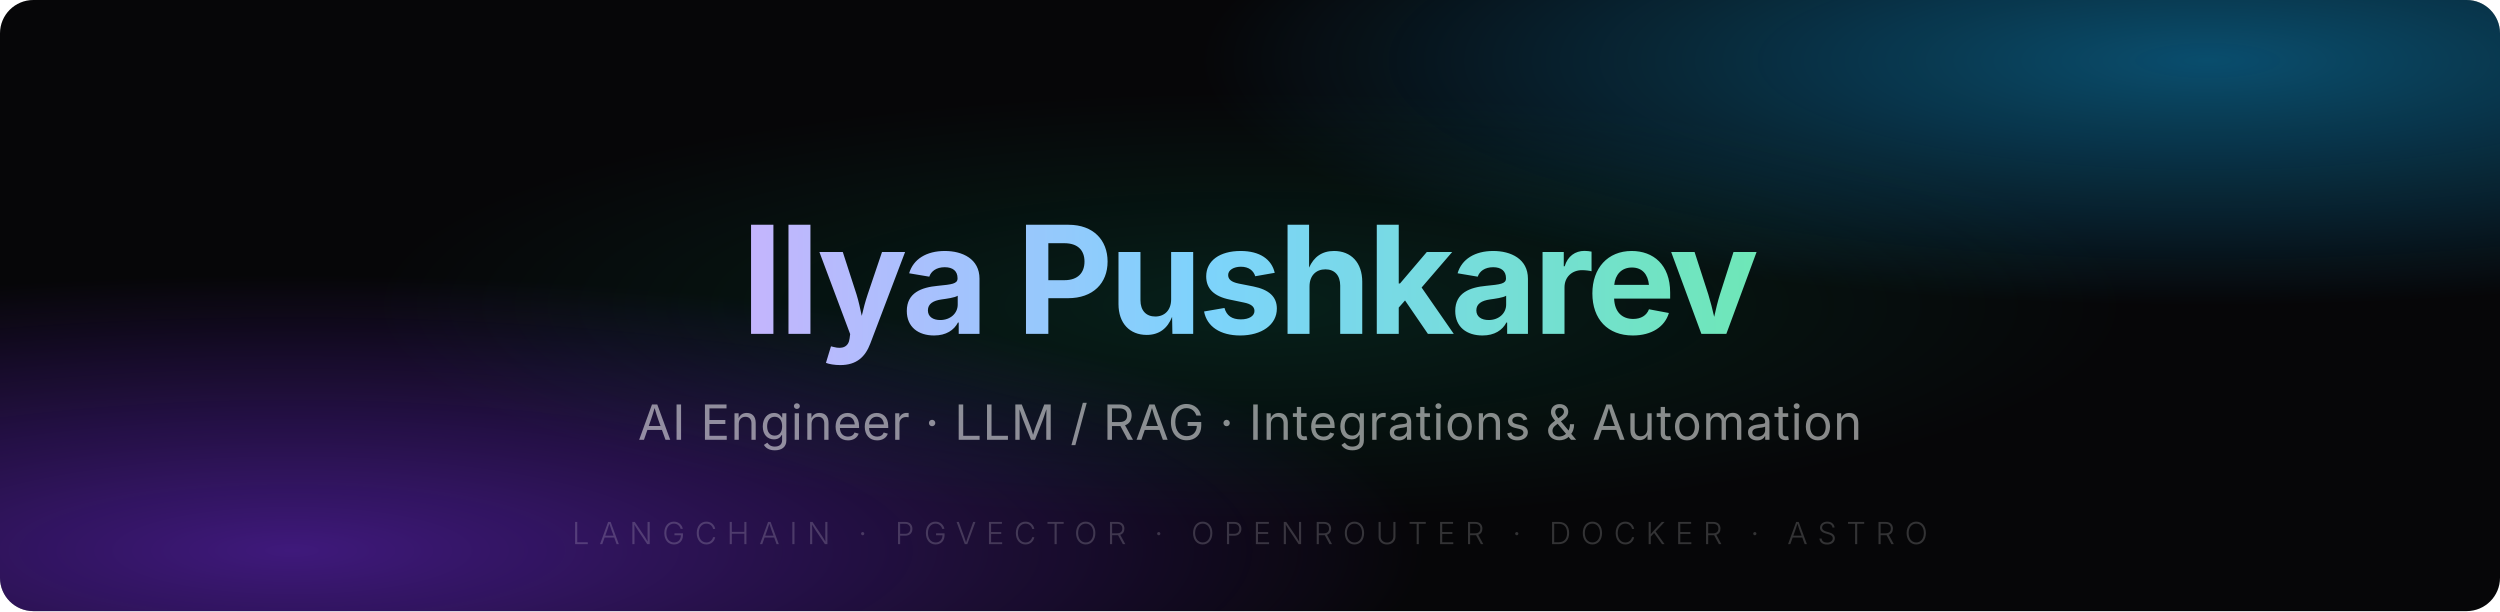
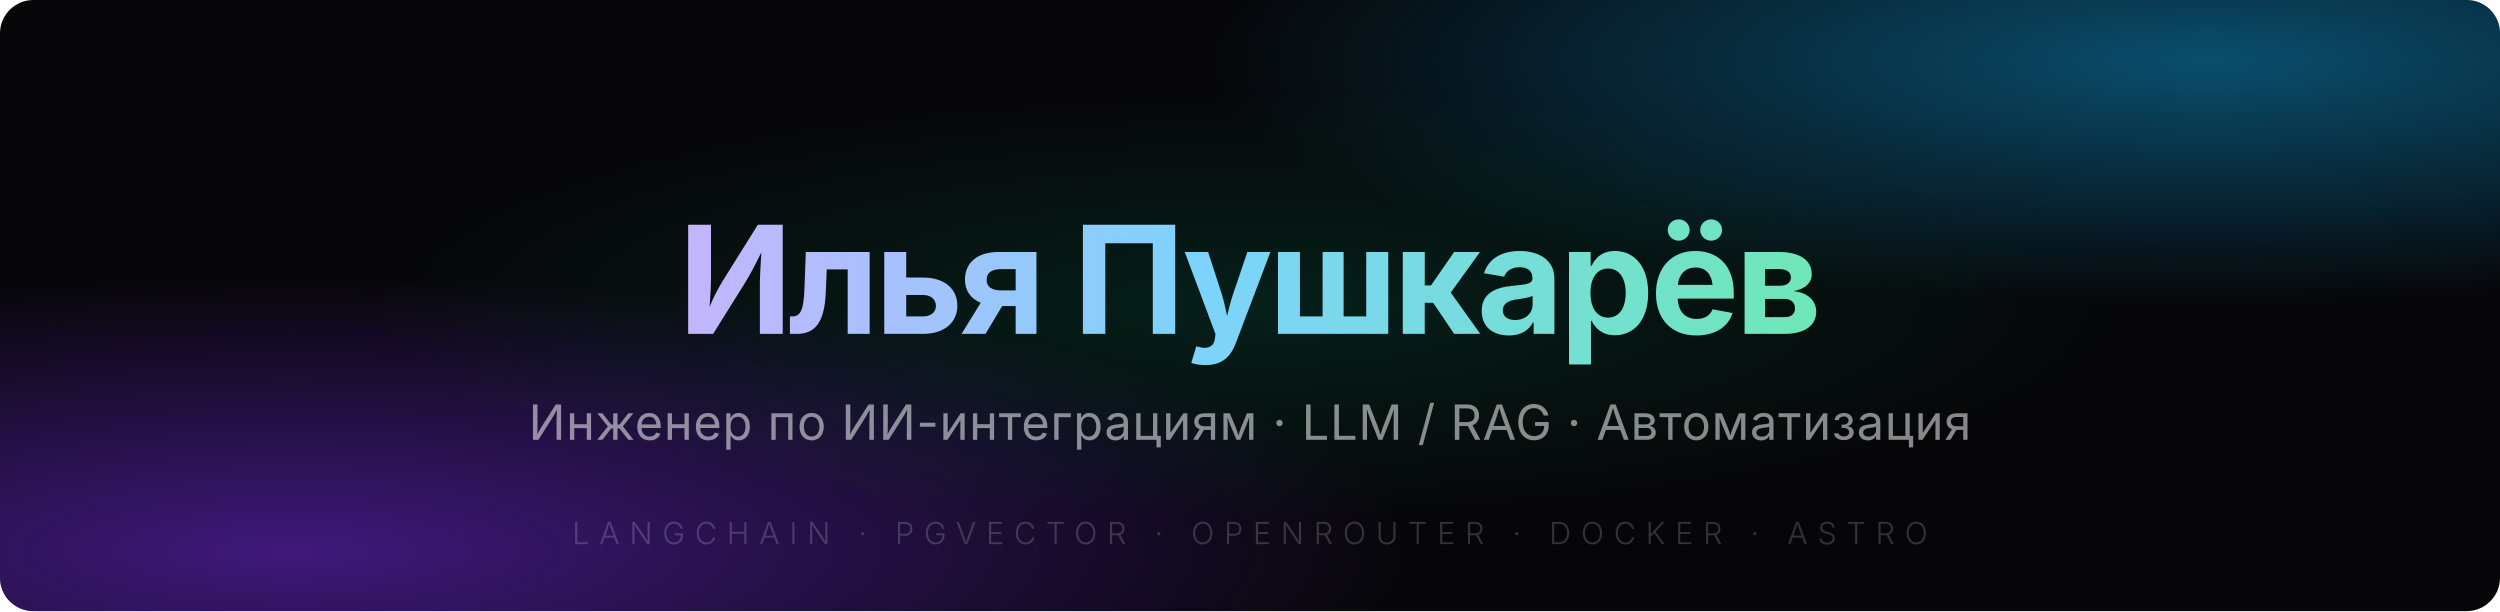
<svg xmlns="http://www.w3.org/2000/svg" viewBox="0 0 900 220" width="900" height="220">
  <defs>
    <linearGradient id="nameGrad" x1="0%" y1="0%" x2="100%" y2="0%">
      <stop offset="0%" stop-color="#c4b5fd" />
      <stop offset="45%" stop-color="#7dd3fc" />
      <stop offset="100%" stop-color="#6ee7b7" />
    </linearGradient>
    <radialGradient id="g1" cx="12%" cy="90%" r="45%">
      <stop offset="0%" stop-color="#6d28d9" stop-opacity="0.55" />
      <stop offset="100%" stop-color="#6d28d9" stop-opacity="0" />
    </radialGradient>
    <radialGradient id="g2" cx="88%" cy="10%" r="40%">
      <stop offset="0%" stop-color="#0ea5e9" stop-opacity="0.45" />
      <stop offset="100%" stop-color="#0ea5e9" stop-opacity="0" />
    </radialGradient>
    <radialGradient id="g3" cx="50%" cy="50%" r="35%">
      <stop offset="0%" stop-color="#059669" stop-opacity="0.18" />
      <stop offset="100%" stop-color="#059669" stop-opacity="0" />
    </radialGradient>
  </defs>
  <rect width="900" height="220" fill="#060608" rx="12" />
  <rect width="900" height="220" fill="url(#g1)" rx="12" />
  <rect width="900" height="220" fill="url(#g2)" rx="12" />
  <rect width="900" height="220" fill="url(#g3)" rx="12" />
-   <text x="450" y="100" font-family="Inter, -apple-system, BlinkMacSystemFont, 'Segoe UI', sans-serif" font-weight="700" font-size="54" letter-spacing="-1.5" text-anchor="middle" dominant-baseline="middle" fill="url(#nameGrad)">Ilya Pushkarev</text>
-   <text x="450" y="152" font-family="Inter, -apple-system, BlinkMacSystemFont, 'Segoe UI', sans-serif" font-weight="400" font-size="17.5" letter-spacing="0.3" text-anchor="middle" dominant-baseline="middle" fill="rgba(255,255,255,0.52)">AI Engineer · LLM / RAG · Integrations &amp; Automation</text>
+   <text x="450" y="100" font-family="Inter, -apple-system, BlinkMacSystemFont, 'Segoe UI', sans-serif" font-weight="700" font-size="54" letter-spacing="-1.5" text-anchor="middle" dominant-baseline="middle" fill="url(#nameGrad)">Илья Пушкарёв</text>
+   <text x="450" y="152" font-family="Inter, -apple-system, BlinkMacSystemFont, 'Segoe UI', sans-serif" font-weight="400" font-size="17.5" letter-spacing="0.3" text-anchor="middle" dominant-baseline="middle" fill="rgba(255,255,255,0.52)">Инженер по ИИ-интеграциям · LLM / RAG · Автоматизация</text>
  <text x="450" y="192" font-family="Inter, -apple-system, BlinkMacSystemFont, 'Segoe UI', sans-serif" font-weight="300" font-size="11" letter-spacing="3.5" text-anchor="middle" dominant-baseline="middle" fill="rgba(255,255,255,0.18)">LANGCHAIN · PGVECTOR · OPENROUTER · DOCKER · ASTRO</text>
</svg>
